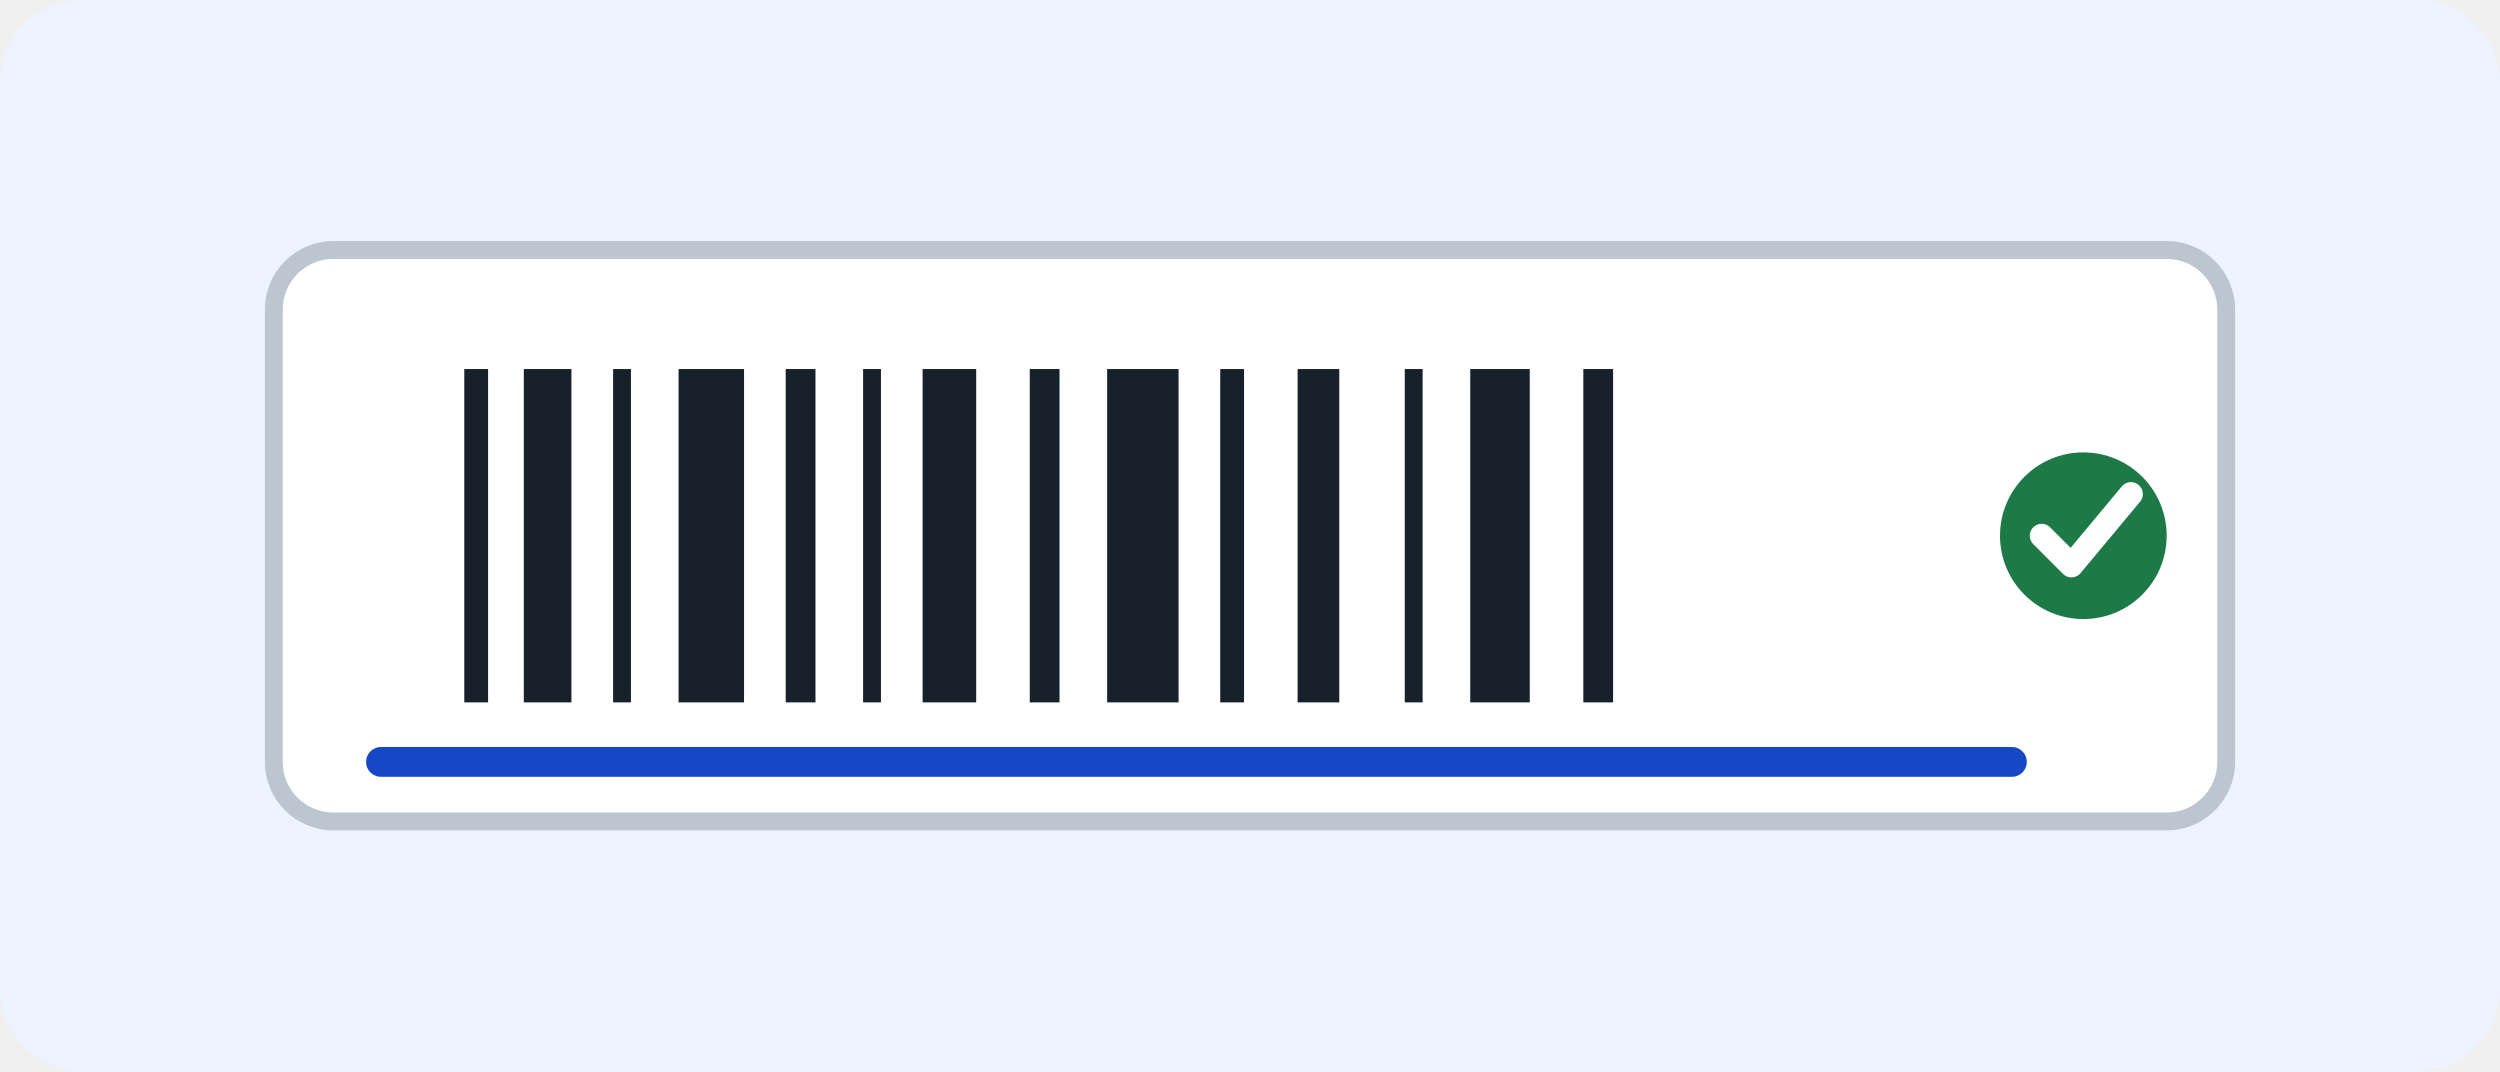
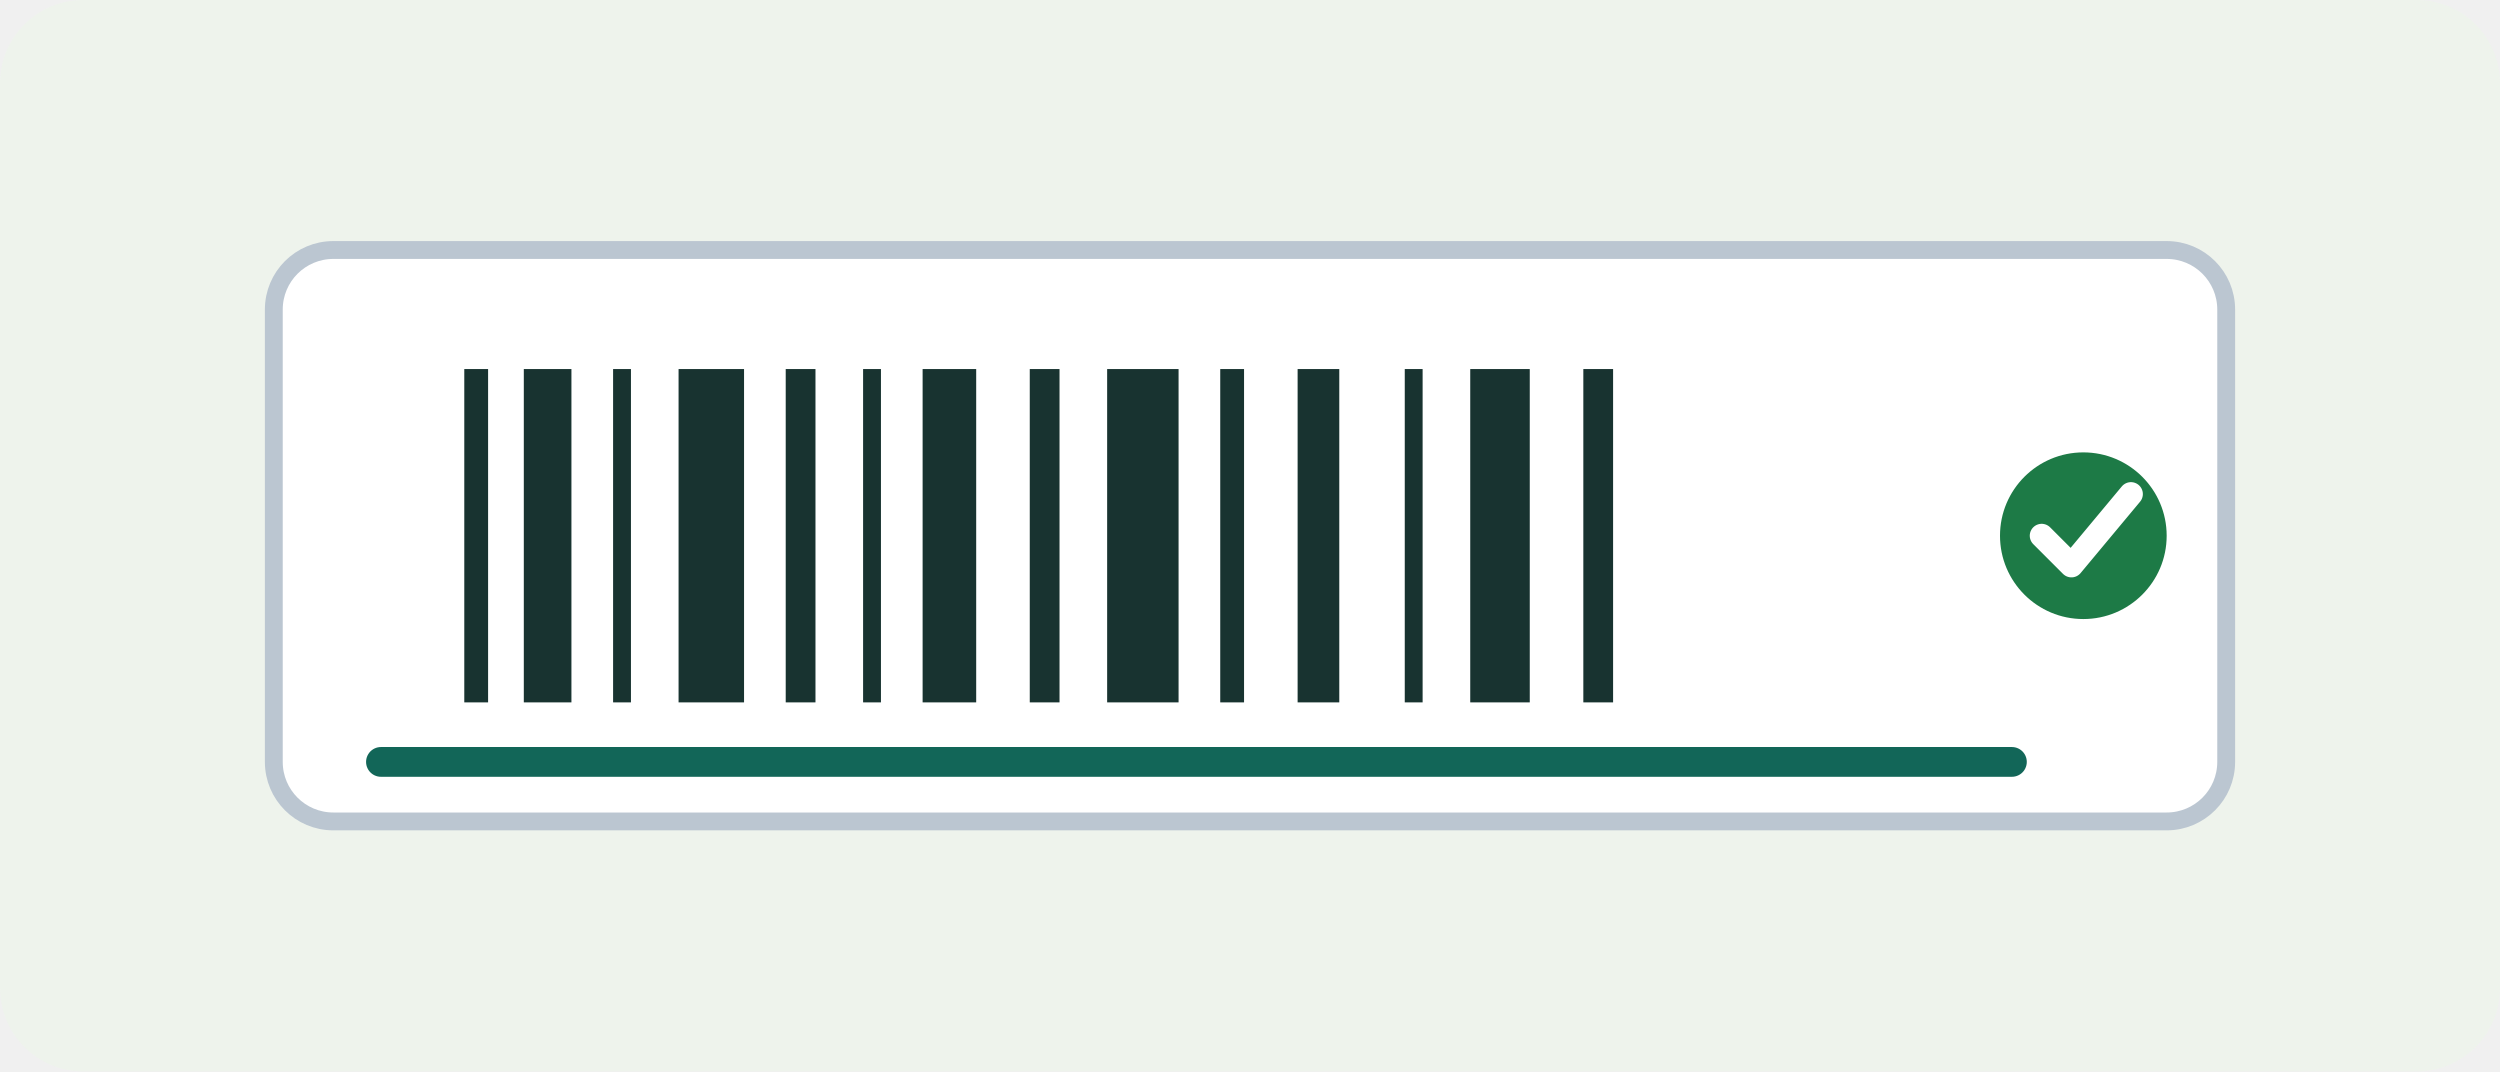
<svg xmlns="http://www.w3.org/2000/svg" viewBox="0 0 420 180" role="img" aria-labelledby="title desc">
-   <rect width="420" height="180" rx="14" fill="#edf3ff" />
+   <rect width="420" height="180" rx="14" fill="#eef3ec" />
  <rect x="46" y="42" width="328" height="96" rx="10" fill="#fff" stroke="#bbc6d1" stroke-width="3" />
-   <g fill="#17212b">
+   <g fill="#183330">
    <rect x="78" y="62" width="4" height="56" />
    <rect x="88" y="62" width="8" height="56" />
    <rect x="103" y="62" width="3" height="56" />
    <rect x="114" y="62" width="11" height="56" />
    <rect x="132" y="62" width="5" height="56" />
    <rect x="145" y="62" width="3" height="56" />
    <rect x="155" y="62" width="9" height="56" />
    <rect x="173" y="62" width="5" height="56" />
    <rect x="186" y="62" width="12" height="56" />
    <rect x="205" y="62" width="4" height="56" />
    <rect x="218" y="62" width="7" height="56" />
    <rect x="236" y="62" width="3" height="56" />
    <rect x="247" y="62" width="10" height="56" />
    <rect x="266" y="62" width="5" height="56" />
  </g>
-   <path d="M64 128h274" stroke="#1647c5" stroke-width="5" stroke-linecap="round" />
+   <path d="M64 128h274" stroke="#126658" stroke-width="5" stroke-linecap="round" />
  <circle cx="350" cy="90" r="14" fill="#1d7a46" />
  <path d="m343 90 5 5 10-12" fill="none" stroke="#fff" stroke-width="4" stroke-linecap="round" stroke-linejoin="round" />
</svg>
